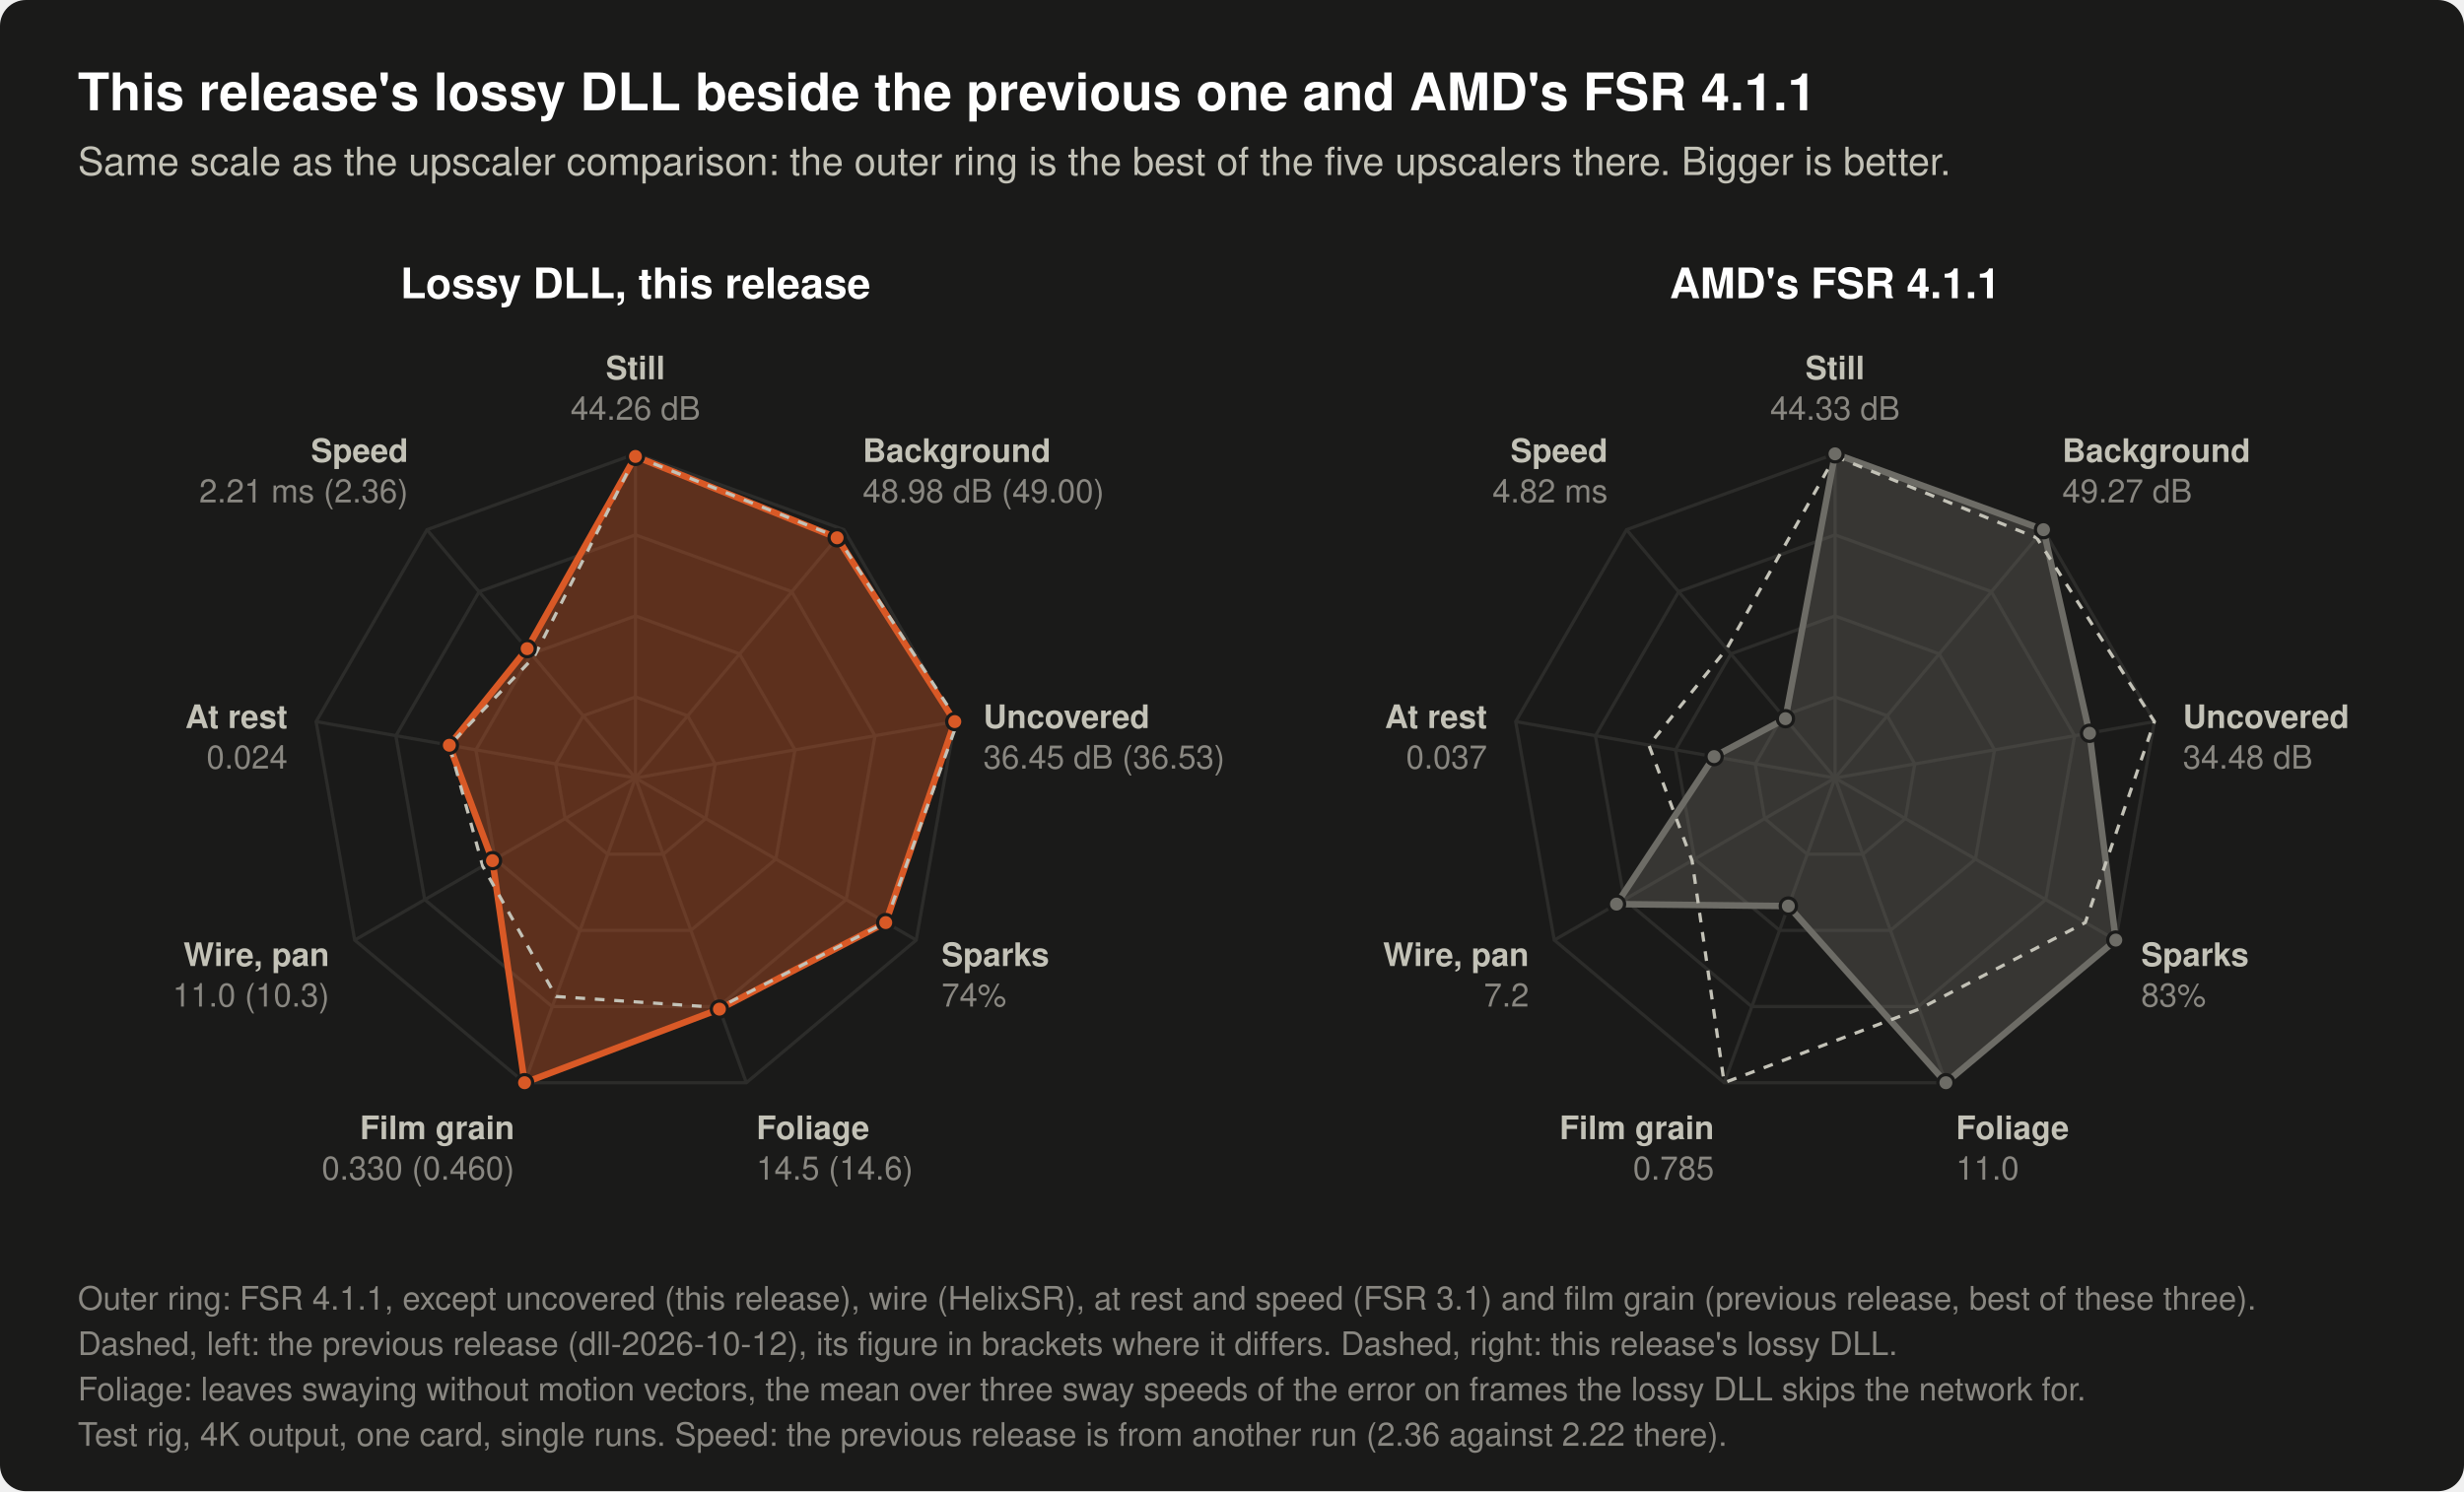
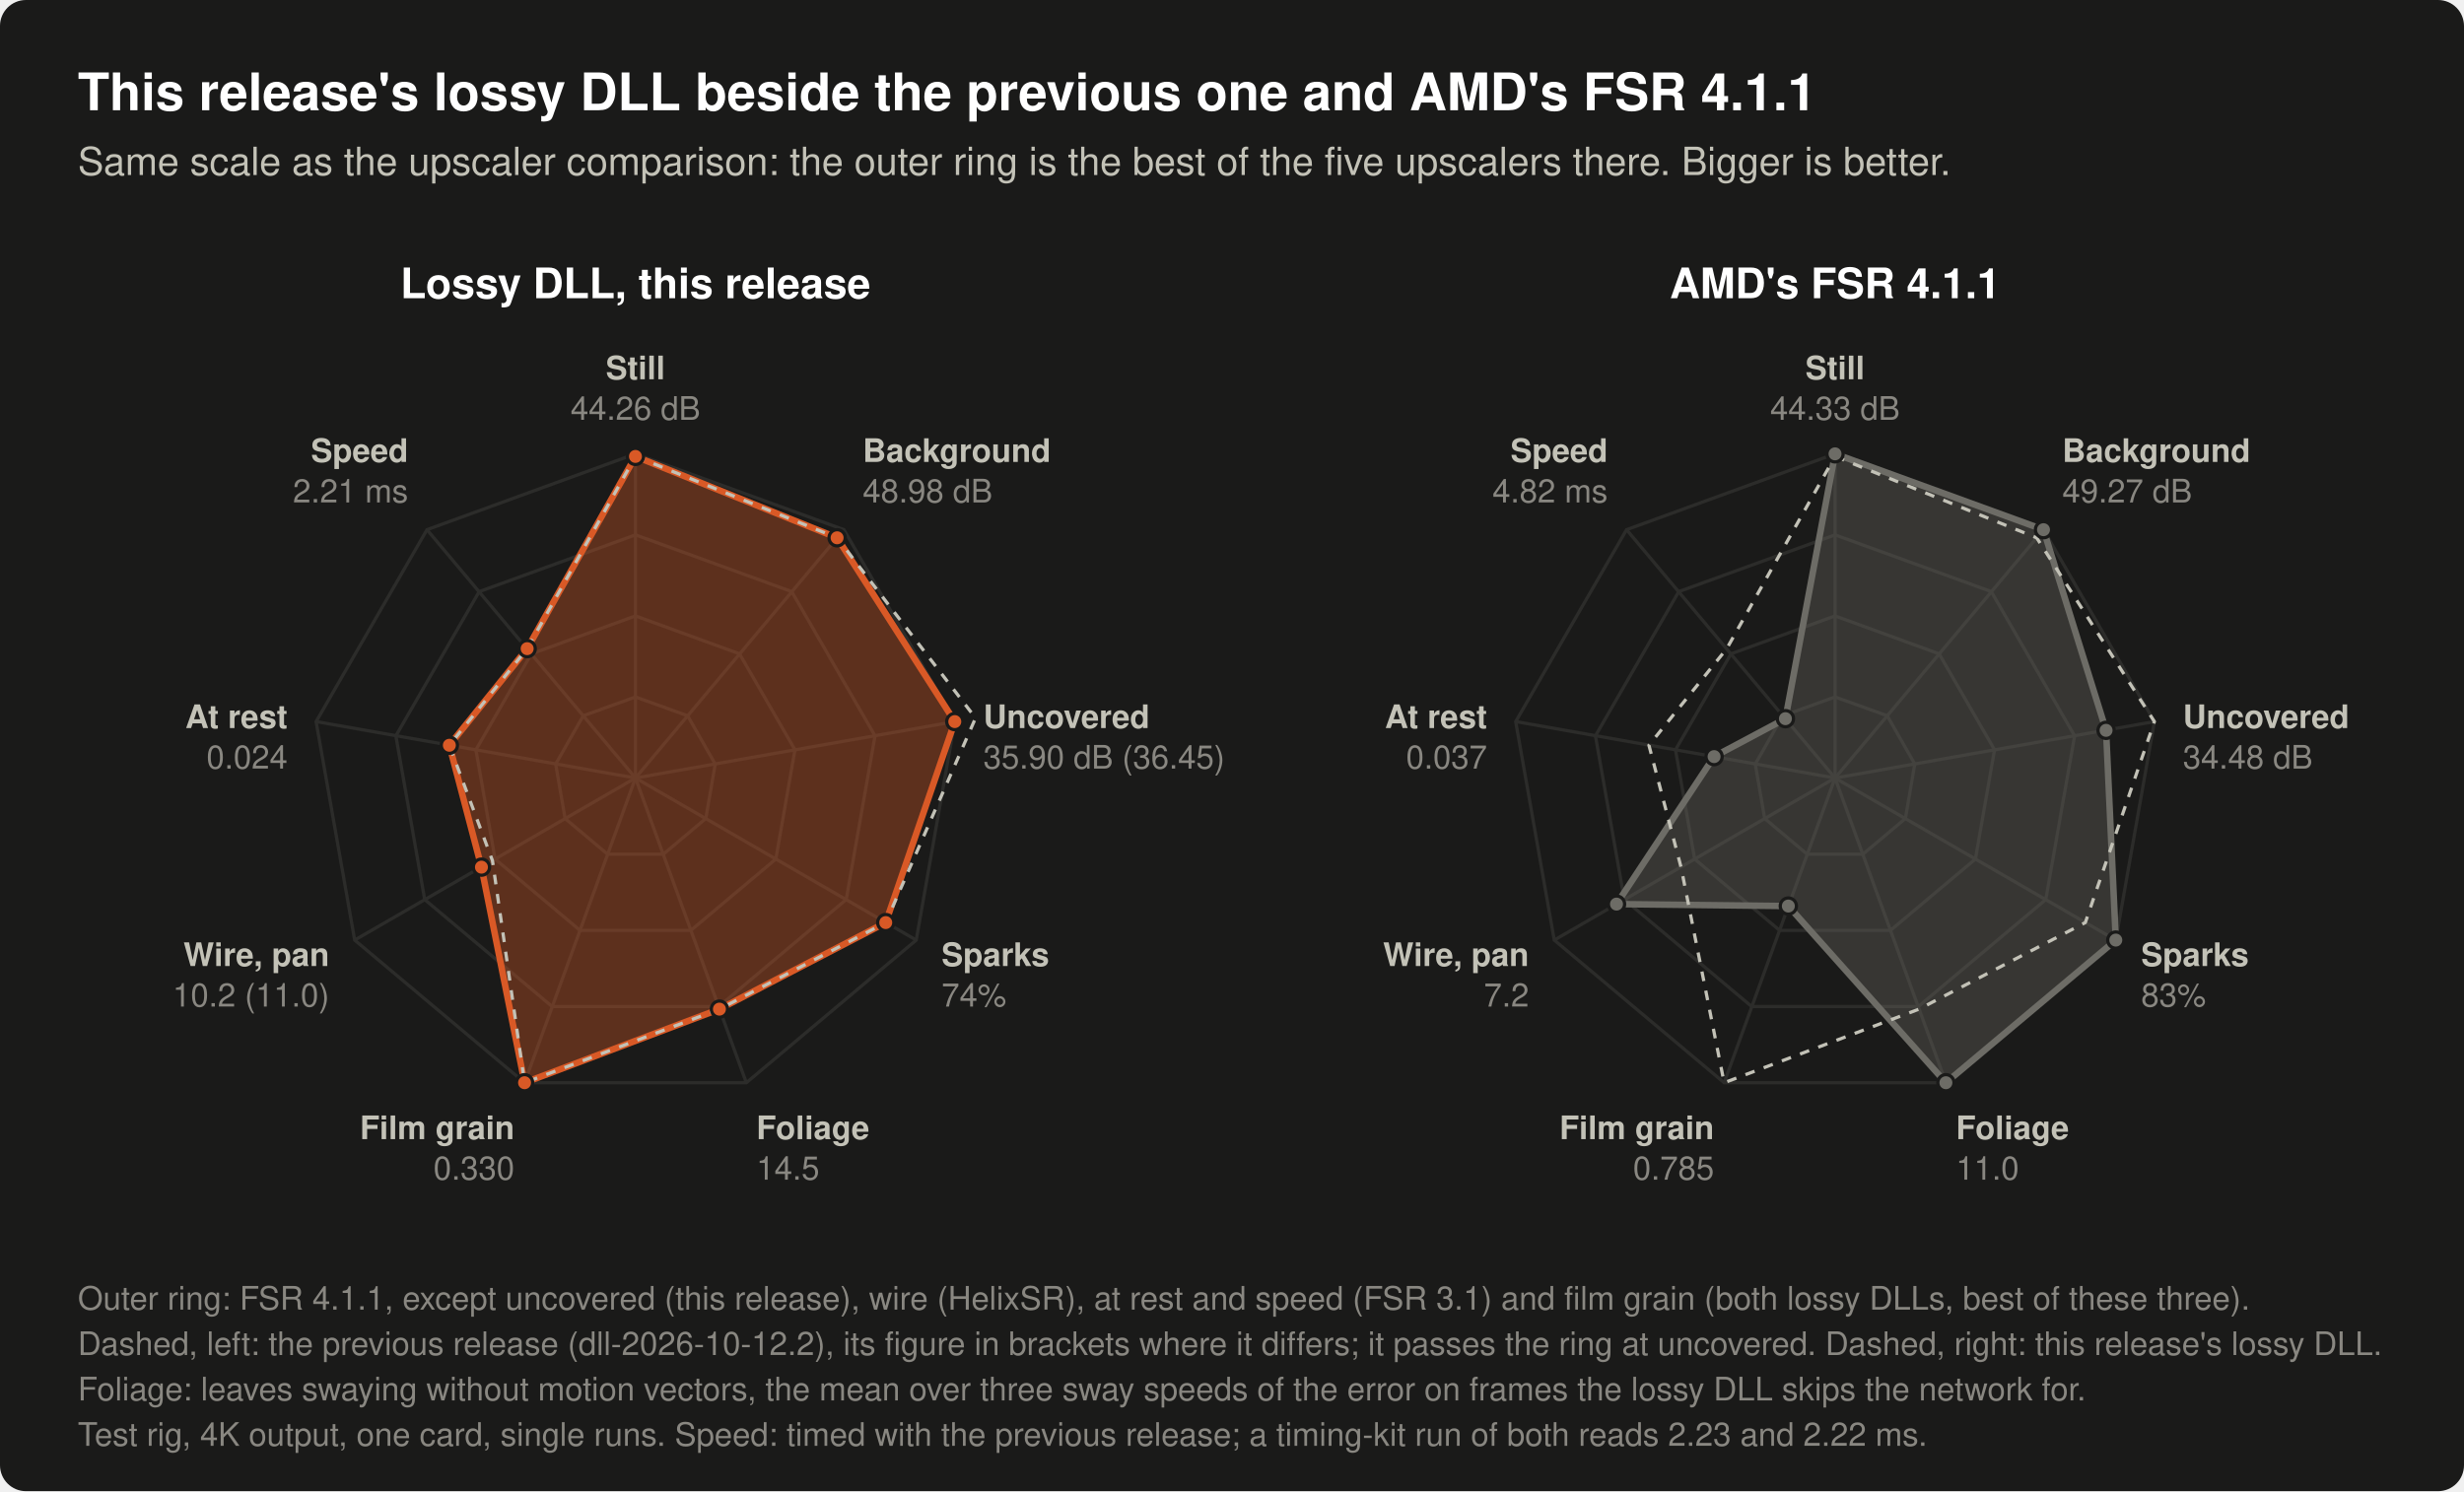
- <svg xmlns="http://www.w3.org/2000/svg" width="760" height="460" viewBox="0 0 760 460" role="img" aria-label="Two radar charts with nine spokes each. Left: this release's lossy DLL, with the previous release's as a dashed outline. Right: AMD's FSR 4.1.1, with this release's lossy DLL as a dashed outline. The spokes have the scale of the upscaler comparison's chart: the outer ring is the best of the five upscalers compared there (FSR 4.1.1, the lossy DLL, FSR 3.1, HelixSR, XeSS), and for film grain the best of these three. A larger shape is better. Still picture: accuracy (dB): FSR 4.1.1 44.33 dB, the lossy DLL of dll-2026-10-12 44.26 dB, the lossy DLL of dll-2026-10-12.2 44.26 dB. Moving background: accuracy (dB): FSR 4.1.1 49.27 dB, the lossy DLL of dll-2026-10-12 49.00 dB, the lossy DLL of dll-2026-10-12.2 48.98 dB. Areas a moving object has just uncovered: accuracy (dB): FSR 4.1.1 34.48 dB, the lossy DLL of dll-2026-10-12 36.53 dB, the lossy DLL of dll-2026-10-12.2 36.45 dB. Tiny fast sparks: share of their brightness shown (%): FSR 4.1.1 83%, the lossy DLL of dll-2026-10-12 74%, the lossy DLL of dll-2026-10-12.2 74%. Leaves swaying without motion vectors, mean of three sway speeds: error (of 255): FSR 4.1.1 11.0, the lossy DLL of dll-2026-10-12 14.6, the lossy DLL of dll-2026-10-12.2 14.5. Still picture with grain of 6 of 255: change per frame (of 255): FSR 4.1.1 0.785, the lossy DLL of dll-2026-10-12 0.460, the lossy DLL of dll-2026-10-12.2 0.330. Thin wire under a slow pan: change per frame (of 255): FSR 4.1.1 7.2, the lossy DLL of dll-2026-10-12 10.3, the lossy DLL of dll-2026-10-12.2 11.0. Still picture: change per frame (of 255): FSR 4.1.1 0.037, the lossy DLL of dll-2026-10-12 0.024, the lossy DLL of dll-2026-10-12.2 0.024. Time per upscale call at 3840x2160 (ms): FSR 4.1.1 4.82 ms, the lossy DLL of dll-2026-10-12 2.36 ms, the lossy DLL of dll-2026-10-12.2 2.21 ms.">
+ <svg xmlns="http://www.w3.org/2000/svg" width="760" height="460" viewBox="0 0 760 460" role="img" aria-label="Two radar charts with nine spokes each. Left: this release's lossy DLL, with the previous release's as a dashed outline. Right: AMD's FSR 4.1.1, with this release's lossy DLL as a dashed outline. The spokes have the scale of the upscaler comparison's chart: the outer ring is the best of the five upscalers compared there (FSR 4.1.1, the lossy DLL, FSR 3.1, HelixSR, XeSS), and for film grain the best of these three. A larger shape is better. Still picture: accuracy (dB): FSR 4.1.1 44.33 dB, the lossy DLL of dll-2026-10-12.2 44.26 dB, the lossy DLL of dll-2026-10-13 44.26 dB. Moving background: accuracy (dB): FSR 4.1.1 49.27 dB, the lossy DLL of dll-2026-10-12.2 48.98 dB, the lossy DLL of dll-2026-10-13 48.98 dB. Areas a moving object has just uncovered: accuracy (dB): FSR 4.1.1 34.48 dB, the lossy DLL of dll-2026-10-12.2 36.45 dB, the lossy DLL of dll-2026-10-13 35.90 dB. Tiny fast sparks: share of their brightness shown (%): FSR 4.1.1 83%, the lossy DLL of dll-2026-10-12.2 74%, the lossy DLL of dll-2026-10-13 74%. Leaves swaying without motion vectors, mean of three sway speeds: error (of 255): FSR 4.1.1 11.0, the lossy DLL of dll-2026-10-12.2 14.5, the lossy DLL of dll-2026-10-13 14.5. Still picture with grain of 6 of 255: change per frame (of 255): FSR 4.1.1 0.785, the lossy DLL of dll-2026-10-12.2 0.330, the lossy DLL of dll-2026-10-13 0.330. Thin wire under a slow pan: change per frame (of 255): FSR 4.1.1 7.2, the lossy DLL of dll-2026-10-12.2 11.0, the lossy DLL of dll-2026-10-13 10.2. Still picture: change per frame (of 255): FSR 4.1.1 0.037, the lossy DLL of dll-2026-10-12.2 0.024, the lossy DLL of dll-2026-10-13 0.024. Time per upscale call at 3840x2160 (ms): FSR 4.1.1 4.82 ms, the lossy DLL of dll-2026-10-12.2 2.21 ms, the lossy DLL of dll-2026-10-13 2.21 ms.">
  <rect x="0.0" y="0.0" width="760.0" height="460.0" rx="8" fill="#1a1a19" />
  <text x="24.0" y="34.0" font-family="-apple-system, 'Segoe UI', Helvetica, Arial, sans-serif" font-size="16" font-weight="600" text-anchor="start" fill="#ffffff">This release's lossy DLL beside the previous one and AMD's FSR 4.1.1</text>
  <text x="24.0" y="54.0" font-family="-apple-system, 'Segoe UI', Helvetica, Arial, sans-serif" font-size="12" text-anchor="start" fill="#c3c2b7">Same scale as the upscaler comparison: the outer ring is the best of the five upscalers there. Bigger is better.</text>
  <text x="196.0" y="92.0" font-family="-apple-system, 'Segoe UI', Helvetica, Arial, sans-serif" font-size="13" font-weight="600" text-anchor="middle" fill="#ffffff">Lossy DLL, this release</text>
  <polygon points="196.0,215.0 212.1,220.8 220.6,235.7 217.7,252.5 204.6,263.5 187.4,263.5 174.3,252.5 171.4,235.7 179.9,220.8" fill="none" stroke="#2c2c2a" stroke-width="1" />
  <polygon points="196.0,190.0 228.1,201.7 245.2,231.3 239.3,265.0 213.1,287.0 178.9,287.0 152.7,265.0 146.8,231.3 163.9,201.7" fill="none" stroke="#2c2c2a" stroke-width="1" />
  <polygon points="196.0,165.0 244.2,182.5 269.9,227.0 261.0,277.5 221.7,310.5 170.3,310.5 131.0,277.5 122.1,227.0 147.8,182.5" fill="none" stroke="#2c2c2a" stroke-width="1" />
  <polygon points="196.0,140.0 260.3,163.4 294.5,222.6 282.6,290.0 230.2,334.0 161.8,334.0 109.4,290.0 97.5,222.6 131.7,163.4" fill="none" stroke="#2c2c2a" stroke-width="1" />
  <line x1="196.0" y1="240.0" x2="196.0" y2="140.0" stroke="#2c2c2a" stroke-width="1" />
  <line x1="196.0" y1="240.0" x2="260.3" y2="163.4" stroke="#2c2c2a" stroke-width="1" />
  <line x1="196.0" y1="240.0" x2="294.5" y2="222.6" stroke="#2c2c2a" stroke-width="1" />
  <line x1="196.0" y1="240.0" x2="282.6" y2="290.0" stroke="#2c2c2a" stroke-width="1" />
  <line x1="196.0" y1="240.0" x2="230.2" y2="334.0" stroke="#2c2c2a" stroke-width="1" />
  <line x1="196.0" y1="240.0" x2="161.8" y2="334.0" stroke="#2c2c2a" stroke-width="1" />
  <line x1="196.0" y1="240.0" x2="109.4" y2="290.0" stroke="#2c2c2a" stroke-width="1" />
  <line x1="196.0" y1="240.0" x2="97.5" y2="222.6" stroke="#2c2c2a" stroke-width="1" />
  <line x1="196.0" y1="240.0" x2="131.7" y2="163.4" stroke="#2c2c2a" stroke-width="1" />
-   <polygon points="196.0,140.8 258.2,165.9 294.5,222.6 273.2,284.6 221.9,311.3 161.8,334.0 151.9,265.5 138.6,229.9 162.6,200.1" fill="#d95926" fill-opacity="0.35" stroke="#d95926" stroke-width="2" stroke-linejoin="round" />
-   <polygon points="196.0,140.8 258.3,165.7 295.4,222.5 273.2,284.6 221.8,310.8 171.5,307.4 148.9,267.2 138.6,229.9 164.7,202.7" fill="none" stroke="#c3c2b7" stroke-width="1" stroke-dasharray="3 3" stroke-linejoin="round" />
+   <polygon points="196.0,140.8 258.2,165.9 294.5,222.6 273.2,284.6 221.9,311.3 161.8,334.0 148.5,267.5 138.6,229.9 162.6,200.1" fill="#d95926" fill-opacity="0.35" stroke="#d95926" stroke-width="2" stroke-linejoin="round" />
+   <polygon points="196.0,140.8 258.2,165.9 300.9,221.5 273.2,284.6 221.9,311.3 161.8,334.0 151.9,265.5 138.6,229.9 162.6,200.1" fill="none" stroke="#c3c2b7" stroke-width="1" stroke-dasharray="3 3" stroke-linejoin="round" />
  <circle cx="196.0" cy="140.8" r="2.5" fill="#d95926" stroke="#1a1a19" stroke-width="1" />
  <circle cx="258.2" cy="165.9" r="2.5" fill="#d95926" stroke="#1a1a19" stroke-width="1" />
  <circle cx="294.5" cy="222.6" r="2.5" fill="#d95926" stroke="#1a1a19" stroke-width="1" />
  <circle cx="273.2" cy="284.6" r="2.5" fill="#d95926" stroke="#1a1a19" stroke-width="1" />
  <circle cx="221.9" cy="311.3" r="2.5" fill="#d95926" stroke="#1a1a19" stroke-width="1" />
  <circle cx="161.8" cy="334.0" r="2.5" fill="#d95926" stroke="#1a1a19" stroke-width="1" />
-   <circle cx="151.9" cy="265.5" r="2.5" fill="#d95926" stroke="#1a1a19" stroke-width="1" />
+   <circle cx="148.5" cy="267.5" r="2.5" fill="#d95926" stroke="#1a1a19" stroke-width="1" />
  <circle cx="138.6" cy="229.9" r="2.5" fill="#d95926" stroke="#1a1a19" stroke-width="1" />
  <circle cx="162.6" cy="200.1" r="2.5" fill="#d95926" stroke="#1a1a19" stroke-width="1" />
  <text x="196.0" y="117.0" font-family="-apple-system, 'Segoe UI', Helvetica, Arial, sans-serif" font-size="10" font-weight="600" text-anchor="middle" fill="#c3c2b7">Still</text>
  <text x="196.0" y="129.5" font-family="-apple-system, 'Segoe UI', Helvetica, Arial, sans-serif" font-size="10" text-anchor="middle" fill="#898781">44.26 dB</text>
  <text x="266.1" y="142.5" font-family="-apple-system, 'Segoe UI', Helvetica, Arial, sans-serif" font-size="10" font-weight="600" text-anchor="start" fill="#c3c2b7">Background</text>
-   <text x="266.1" y="155.0" font-family="-apple-system, 'Segoe UI', Helvetica, Arial, sans-serif" font-size="10" text-anchor="start" fill="#898781">48.98 dB (49.00)</text>
+   <text x="266.1" y="155.0" font-family="-apple-system, 'Segoe UI', Helvetica, Arial, sans-serif" font-size="10" text-anchor="start" fill="#898781">48.98 dB</text>
  <text x="303.3" y="224.6" font-family="-apple-system, 'Segoe UI', Helvetica, Arial, sans-serif" font-size="10" font-weight="600" text-anchor="start" fill="#c3c2b7">Uncovered</text>
-   <text x="303.3" y="237.1" font-family="-apple-system, 'Segoe UI', Helvetica, Arial, sans-serif" font-size="10" text-anchor="start" fill="#898781">36.45 dB (36.53)</text>
+   <text x="303.3" y="237.1" font-family="-apple-system, 'Segoe UI', Helvetica, Arial, sans-serif" font-size="10" text-anchor="start" fill="#898781">35.90 dB (36.45)</text>
  <text x="290.4" y="298.0" font-family="-apple-system, 'Segoe UI', Helvetica, Arial, sans-serif" font-size="10" font-weight="600" text-anchor="start" fill="#c3c2b7">Sparks</text>
  <text x="290.4" y="310.5" font-family="-apple-system, 'Segoe UI', Helvetica, Arial, sans-serif" font-size="10" text-anchor="start" fill="#898781">74%</text>
  <text x="233.3" y="351.4" font-family="-apple-system, 'Segoe UI', Helvetica, Arial, sans-serif" font-size="10" font-weight="600" text-anchor="start" fill="#c3c2b7">Foliage</text>
-   <text x="233.3" y="363.9" font-family="-apple-system, 'Segoe UI', Helvetica, Arial, sans-serif" font-size="10" text-anchor="start" fill="#898781">14.5 (14.6)</text>
+   <text x="233.3" y="363.9" font-family="-apple-system, 'Segoe UI', Helvetica, Arial, sans-serif" font-size="10" text-anchor="start" fill="#898781">14.5</text>
  <text x="158.7" y="351.4" font-family="-apple-system, 'Segoe UI', Helvetica, Arial, sans-serif" font-size="10" font-weight="600" text-anchor="end" fill="#c3c2b7">Film grain</text>
-   <text x="158.7" y="363.9" font-family="-apple-system, 'Segoe UI', Helvetica, Arial, sans-serif" font-size="10" text-anchor="end" fill="#898781">0.330 (0.460)</text>
+   <text x="158.7" y="363.9" font-family="-apple-system, 'Segoe UI', Helvetica, Arial, sans-serif" font-size="10" text-anchor="end" fill="#898781">0.330</text>
  <text x="101.6" y="298.0" font-family="-apple-system, 'Segoe UI', Helvetica, Arial, sans-serif" font-size="10" font-weight="600" text-anchor="end" fill="#c3c2b7">Wire, pan</text>
-   <text x="101.6" y="310.5" font-family="-apple-system, 'Segoe UI', Helvetica, Arial, sans-serif" font-size="10" text-anchor="end" fill="#898781">11.0 (10.3)</text>
+   <text x="101.6" y="310.5" font-family="-apple-system, 'Segoe UI', Helvetica, Arial, sans-serif" font-size="10" text-anchor="end" fill="#898781">10.2 (11.0)</text>
  <text x="88.7" y="224.6" font-family="-apple-system, 'Segoe UI', Helvetica, Arial, sans-serif" font-size="10" font-weight="600" text-anchor="end" fill="#c3c2b7">At rest</text>
  <text x="88.7" y="237.1" font-family="-apple-system, 'Segoe UI', Helvetica, Arial, sans-serif" font-size="10" text-anchor="end" fill="#898781">0.024</text>
  <text x="125.9" y="142.5" font-family="-apple-system, 'Segoe UI', Helvetica, Arial, sans-serif" font-size="10" font-weight="600" text-anchor="end" fill="#c3c2b7">Speed</text>
-   <text x="125.9" y="155.0" font-family="-apple-system, 'Segoe UI', Helvetica, Arial, sans-serif" font-size="10" text-anchor="end" fill="#898781">2.21 ms (2.36)</text>
+   <text x="125.9" y="155.0" font-family="-apple-system, 'Segoe UI', Helvetica, Arial, sans-serif" font-size="10" text-anchor="end" fill="#898781">2.21 ms</text>
  <text x="566.0" y="92.0" font-family="-apple-system, 'Segoe UI', Helvetica, Arial, sans-serif" font-size="13" font-weight="600" text-anchor="middle" fill="#ffffff">AMD's FSR 4.1.1</text>
  <polygon points="566.0,215.0 582.1,220.8 590.6,235.7 587.7,252.5 574.6,263.5 557.4,263.5 544.3,252.5 541.4,235.7 549.9,220.8" fill="none" stroke="#2c2c2a" stroke-width="1" />
  <polygon points="566.0,190.0 598.1,201.7 615.2,231.3 609.3,265.0 583.1,287.0 548.9,287.0 522.7,265.0 516.8,231.3 533.9,201.7" fill="none" stroke="#2c2c2a" stroke-width="1" />
  <polygon points="566.0,165.0 614.2,182.5 639.9,227.0 631.0,277.5 591.7,310.5 540.3,310.5 501.0,277.5 492.1,227.0 517.8,182.5" fill="none" stroke="#2c2c2a" stroke-width="1" />
  <polygon points="566.0,140.0 630.3,163.4 664.5,222.6 652.6,290.0 600.2,334.0 531.8,334.0 479.4,290.0 467.5,222.6 501.7,163.4" fill="none" stroke="#2c2c2a" stroke-width="1" />
  <line x1="566.0" y1="240.0" x2="566.0" y2="140.0" stroke="#2c2c2a" stroke-width="1" />
  <line x1="566.0" y1="240.0" x2="630.3" y2="163.4" stroke="#2c2c2a" stroke-width="1" />
  <line x1="566.0" y1="240.0" x2="664.5" y2="222.6" stroke="#2c2c2a" stroke-width="1" />
  <line x1="566.0" y1="240.0" x2="652.6" y2="290.0" stroke="#2c2c2a" stroke-width="1" />
  <line x1="566.0" y1="240.0" x2="600.2" y2="334.0" stroke="#2c2c2a" stroke-width="1" />
  <line x1="566.0" y1="240.0" x2="531.8" y2="334.0" stroke="#2c2c2a" stroke-width="1" />
  <line x1="566.0" y1="240.0" x2="479.4" y2="290.0" stroke="#2c2c2a" stroke-width="1" />
  <line x1="566.0" y1="240.0" x2="467.5" y2="222.6" stroke="#2c2c2a" stroke-width="1" />
  <line x1="566.0" y1="240.0" x2="501.7" y2="163.4" stroke="#2c2c2a" stroke-width="1" />
-   <polygon points="566.0,140.0 630.3,163.4 644.5,226.2 652.6,290.0 600.2,334.0 551.6,279.5 498.6,278.9 528.7,233.4 550.7,221.7" fill="#6d6c66" fill-opacity="0.35" stroke="#6d6c66" stroke-width="2" stroke-linejoin="round" />
-   <polygon points="566.0,140.8 628.2,165.9 664.5,222.6 643.2,284.6 591.9,311.3 531.8,334.0 521.9,265.5 508.6,229.9 532.6,200.1" fill="none" stroke="#c3c2b7" stroke-width="1" stroke-dasharray="3 3" stroke-linejoin="round" />
+   <polygon points="566.0,140.0 630.3,163.4 649.6,225.3 652.6,290.0 600.2,334.0 551.6,279.5 498.6,278.9 528.7,233.4 550.7,221.7" fill="#6d6c66" fill-opacity="0.35" stroke="#6d6c66" stroke-width="2" stroke-linejoin="round" />
+   <polygon points="566.0,140.8 628.2,165.9 664.5,222.6 643.2,284.6 591.9,311.3 531.8,334.0 518.5,267.5 508.6,229.9 532.6,200.1" fill="none" stroke="#c3c2b7" stroke-width="1" stroke-dasharray="3 3" stroke-linejoin="round" />
  <circle cx="566.0" cy="140.0" r="2.5" fill="#6d6c66" stroke="#1a1a19" stroke-width="1" />
  <circle cx="630.3" cy="163.4" r="2.5" fill="#6d6c66" stroke="#1a1a19" stroke-width="1" />
-   <circle cx="644.5" cy="226.2" r="2.5" fill="#6d6c66" stroke="#1a1a19" stroke-width="1" />
+   <circle cx="649.6" cy="225.3" r="2.5" fill="#6d6c66" stroke="#1a1a19" stroke-width="1" />
  <circle cx="652.6" cy="290.0" r="2.5" fill="#6d6c66" stroke="#1a1a19" stroke-width="1" />
  <circle cx="600.2" cy="334.0" r="2.5" fill="#6d6c66" stroke="#1a1a19" stroke-width="1" />
  <circle cx="551.6" cy="279.5" r="2.5" fill="#6d6c66" stroke="#1a1a19" stroke-width="1" />
  <circle cx="498.6" cy="278.9" r="2.5" fill="#6d6c66" stroke="#1a1a19" stroke-width="1" />
  <circle cx="528.7" cy="233.4" r="2.5" fill="#6d6c66" stroke="#1a1a19" stroke-width="1" />
  <circle cx="550.7" cy="221.7" r="2.5" fill="#6d6c66" stroke="#1a1a19" stroke-width="1" />
  <text x="566.0" y="117.0" font-family="-apple-system, 'Segoe UI', Helvetica, Arial, sans-serif" font-size="10" font-weight="600" text-anchor="middle" fill="#c3c2b7">Still</text>
  <text x="566.0" y="129.5" font-family="-apple-system, 'Segoe UI', Helvetica, Arial, sans-serif" font-size="10" text-anchor="middle" fill="#898781">44.33 dB</text>
  <text x="636.1" y="142.5" font-family="-apple-system, 'Segoe UI', Helvetica, Arial, sans-serif" font-size="10" font-weight="600" text-anchor="start" fill="#c3c2b7">Background</text>
  <text x="636.1" y="155.0" font-family="-apple-system, 'Segoe UI', Helvetica, Arial, sans-serif" font-size="10" text-anchor="start" fill="#898781">49.27 dB</text>
  <text x="673.3" y="224.6" font-family="-apple-system, 'Segoe UI', Helvetica, Arial, sans-serif" font-size="10" font-weight="600" text-anchor="start" fill="#c3c2b7">Uncovered</text>
  <text x="673.3" y="237.1" font-family="-apple-system, 'Segoe UI', Helvetica, Arial, sans-serif" font-size="10" text-anchor="start" fill="#898781">34.48 dB</text>
  <text x="660.4" y="298.0" font-family="-apple-system, 'Segoe UI', Helvetica, Arial, sans-serif" font-size="10" font-weight="600" text-anchor="start" fill="#c3c2b7">Sparks</text>
  <text x="660.4" y="310.5" font-family="-apple-system, 'Segoe UI', Helvetica, Arial, sans-serif" font-size="10" text-anchor="start" fill="#898781">83%</text>
  <text x="603.3" y="351.4" font-family="-apple-system, 'Segoe UI', Helvetica, Arial, sans-serif" font-size="10" font-weight="600" text-anchor="start" fill="#c3c2b7">Foliage</text>
  <text x="603.3" y="363.9" font-family="-apple-system, 'Segoe UI', Helvetica, Arial, sans-serif" font-size="10" text-anchor="start" fill="#898781">11.0</text>
  <text x="528.7" y="351.4" font-family="-apple-system, 'Segoe UI', Helvetica, Arial, sans-serif" font-size="10" font-weight="600" text-anchor="end" fill="#c3c2b7">Film grain</text>
  <text x="528.7" y="363.9" font-family="-apple-system, 'Segoe UI', Helvetica, Arial, sans-serif" font-size="10" text-anchor="end" fill="#898781">0.785</text>
  <text x="471.6" y="298.0" font-family="-apple-system, 'Segoe UI', Helvetica, Arial, sans-serif" font-size="10" font-weight="600" text-anchor="end" fill="#c3c2b7">Wire, pan</text>
  <text x="471.6" y="310.5" font-family="-apple-system, 'Segoe UI', Helvetica, Arial, sans-serif" font-size="10" text-anchor="end" fill="#898781">7.2</text>
  <text x="458.7" y="224.6" font-family="-apple-system, 'Segoe UI', Helvetica, Arial, sans-serif" font-size="10" font-weight="600" text-anchor="end" fill="#c3c2b7">At rest</text>
  <text x="458.7" y="237.1" font-family="-apple-system, 'Segoe UI', Helvetica, Arial, sans-serif" font-size="10" text-anchor="end" fill="#898781">0.037</text>
  <text x="495.9" y="142.5" font-family="-apple-system, 'Segoe UI', Helvetica, Arial, sans-serif" font-size="10" font-weight="600" text-anchor="end" fill="#c3c2b7">Speed</text>
  <text x="495.9" y="155.0" font-family="-apple-system, 'Segoe UI', Helvetica, Arial, sans-serif" font-size="10" text-anchor="end" fill="#898781">4.82 ms</text>
-   <text x="24.0" y="404.0" font-family="-apple-system, 'Segoe UI', Helvetica, Arial, sans-serif" font-size="10" text-anchor="start" fill="#898781">Outer ring: FSR 4.1.1, except uncovered (this release), wire (HelixSR), at rest and speed (FSR 3.1) and film grain (previous release, best of these three).</text>
-   <text x="24.0" y="418.0" font-family="-apple-system, 'Segoe UI', Helvetica, Arial, sans-serif" font-size="10" text-anchor="start" fill="#898781">Dashed, left: the previous release (dll-2026-10-12), its figure in brackets where it differs. Dashed, right: this release's lossy DLL.</text>
+   <text x="24.0" y="404.0" font-family="-apple-system, 'Segoe UI', Helvetica, Arial, sans-serif" font-size="10" text-anchor="start" fill="#898781">Outer ring: FSR 4.1.1, except uncovered (this release), wire (HelixSR), at rest and speed (FSR 3.1) and film grain (both lossy DLLs, best of these three).</text>
+   <text x="24.0" y="418.0" font-family="-apple-system, 'Segoe UI', Helvetica, Arial, sans-serif" font-size="10" text-anchor="start" fill="#898781">Dashed, left: the previous release (dll-2026-10-12.2), its figure in brackets where it differs; it passes the ring at uncovered. Dashed, right: this release's lossy DLL.</text>
  <text x="24.0" y="432.0" font-family="-apple-system, 'Segoe UI', Helvetica, Arial, sans-serif" font-size="10" text-anchor="start" fill="#898781">Foliage: leaves swaying without motion vectors, the mean over three sway speeds of the error on frames the lossy DLL skips the network for.</text>
-   <text x="24.0" y="446.0" font-family="-apple-system, 'Segoe UI', Helvetica, Arial, sans-serif" font-size="10" text-anchor="start" fill="#898781">Test rig, 4K output, one card, single runs. Speed: the previous release is from another run (2.36 against 2.22 there).</text>
+   <text x="24.0" y="446.0" font-family="-apple-system, 'Segoe UI', Helvetica, Arial, sans-serif" font-size="10" text-anchor="start" fill="#898781">Test rig, 4K output, one card, single runs. Speed: timed with the previous release; a timing-kit run of both reads 2.23 and 2.22 ms.</text>
</svg>
